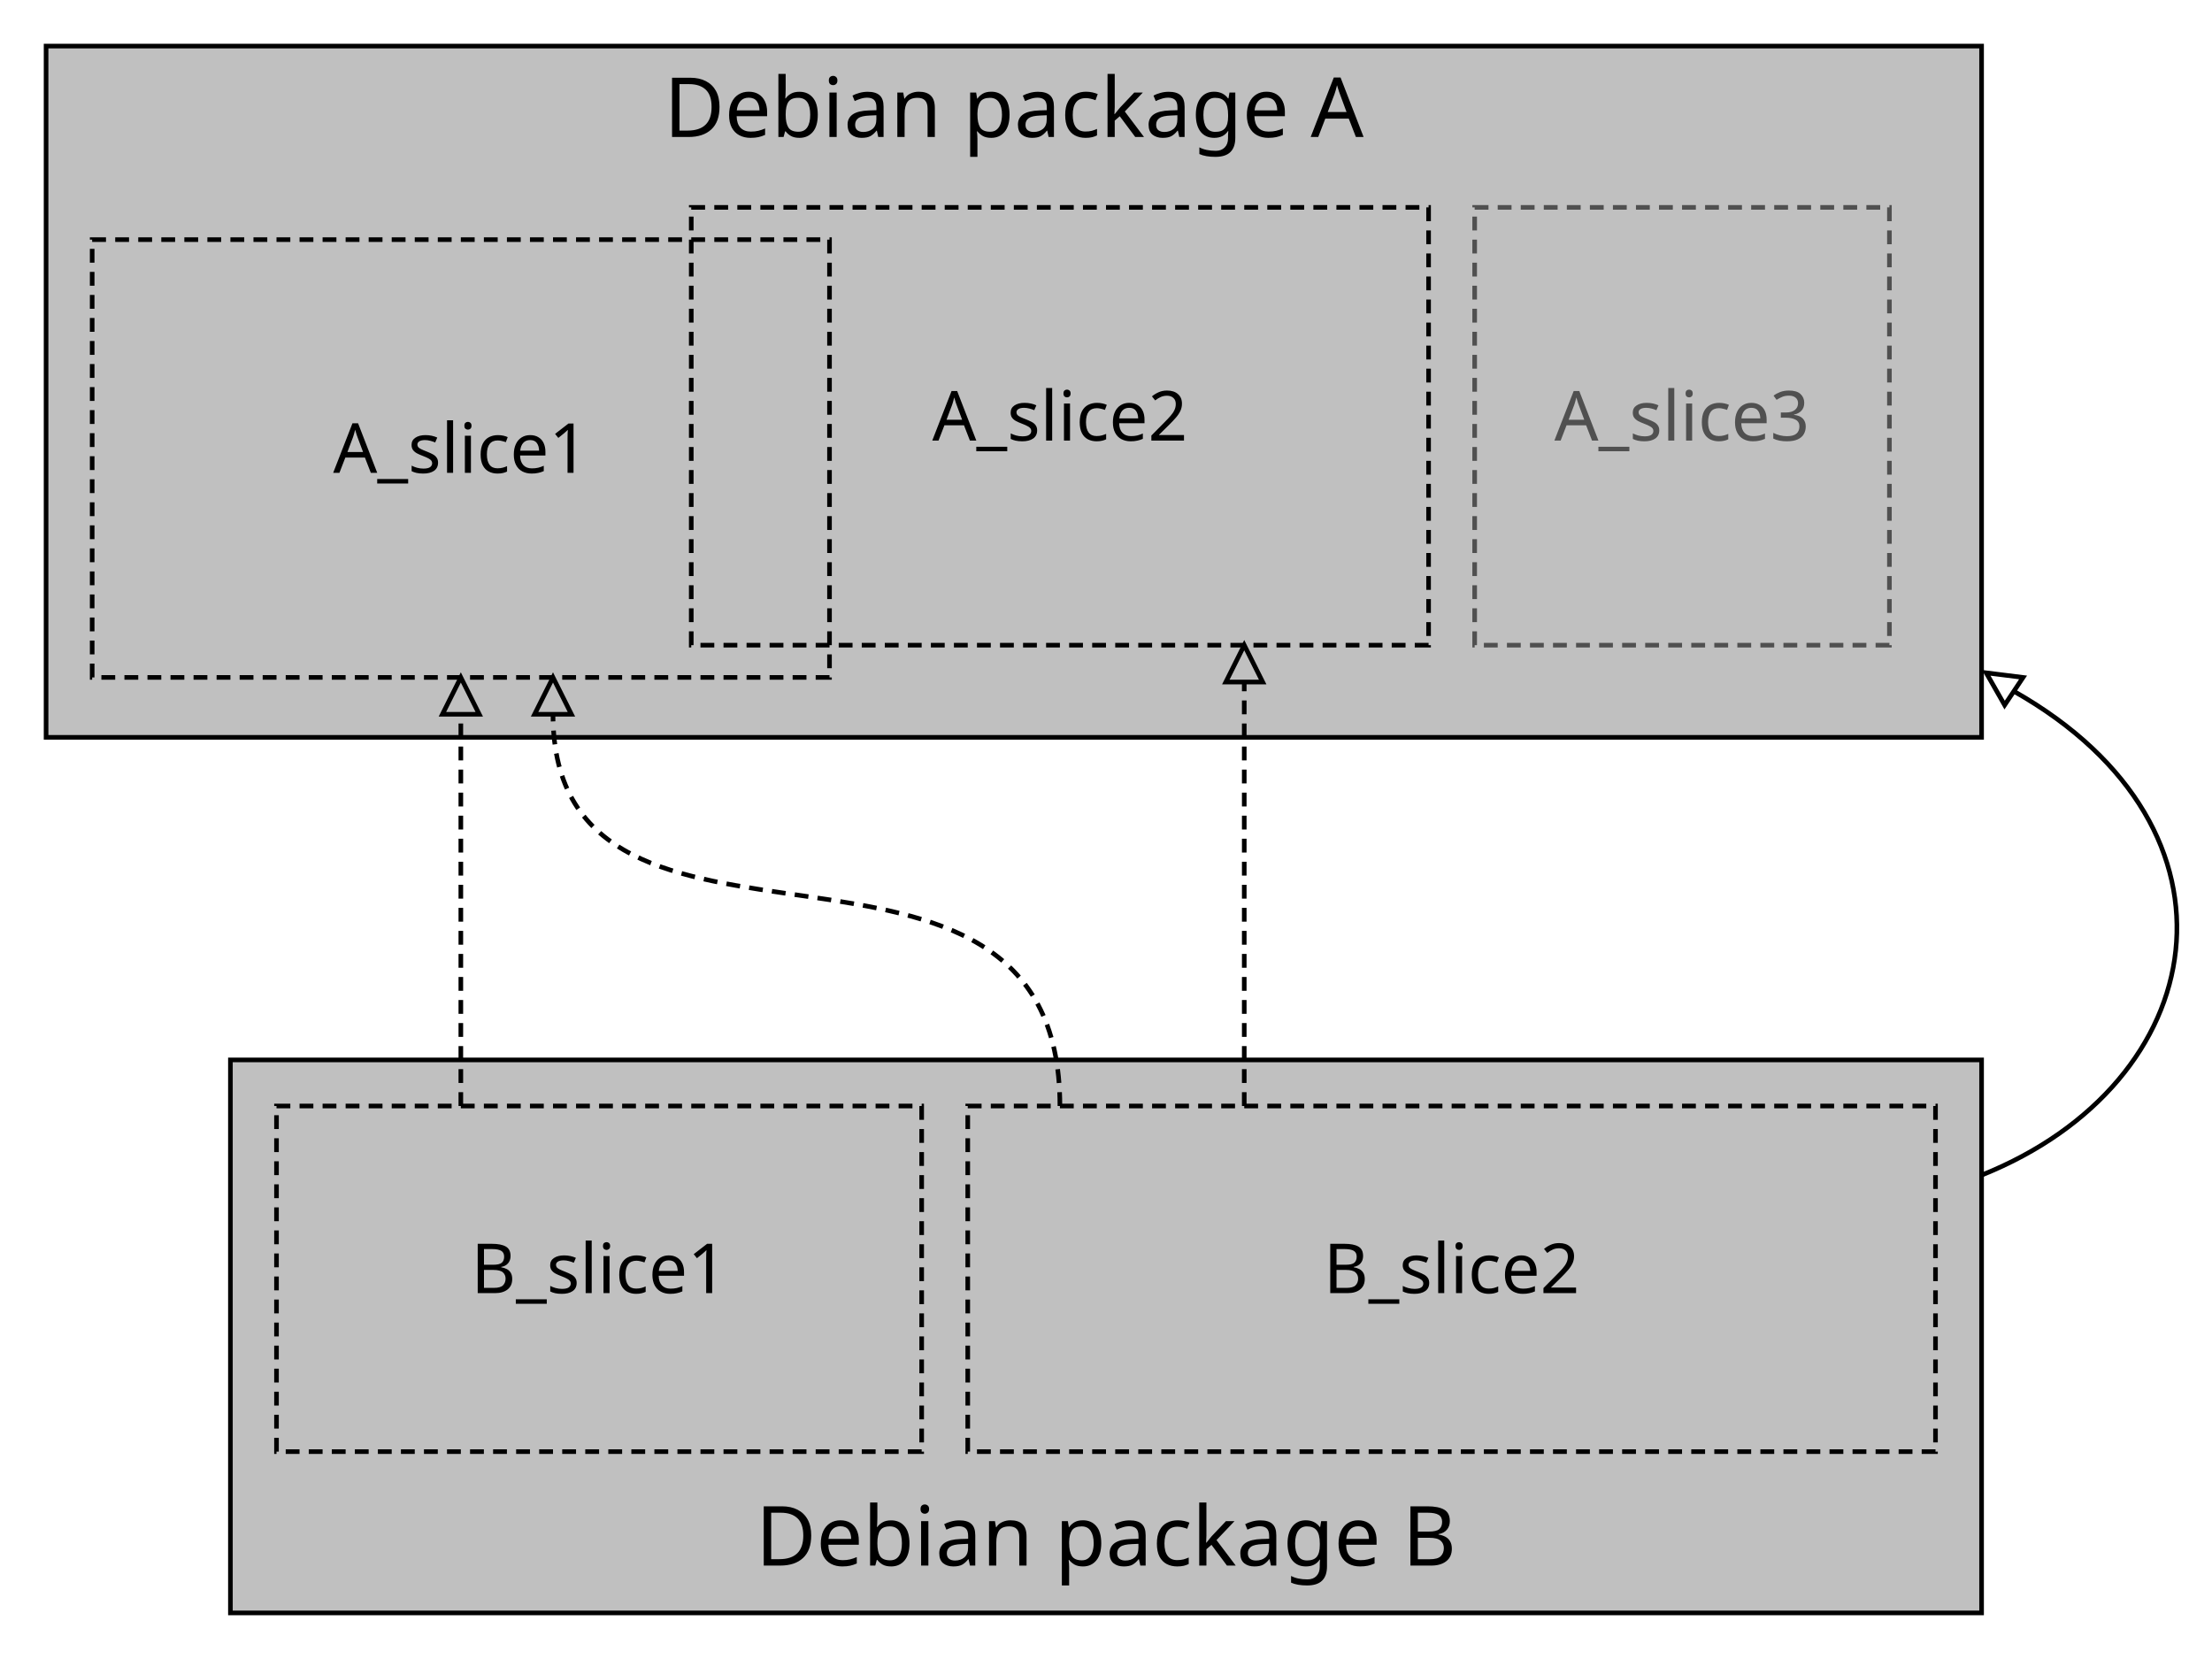
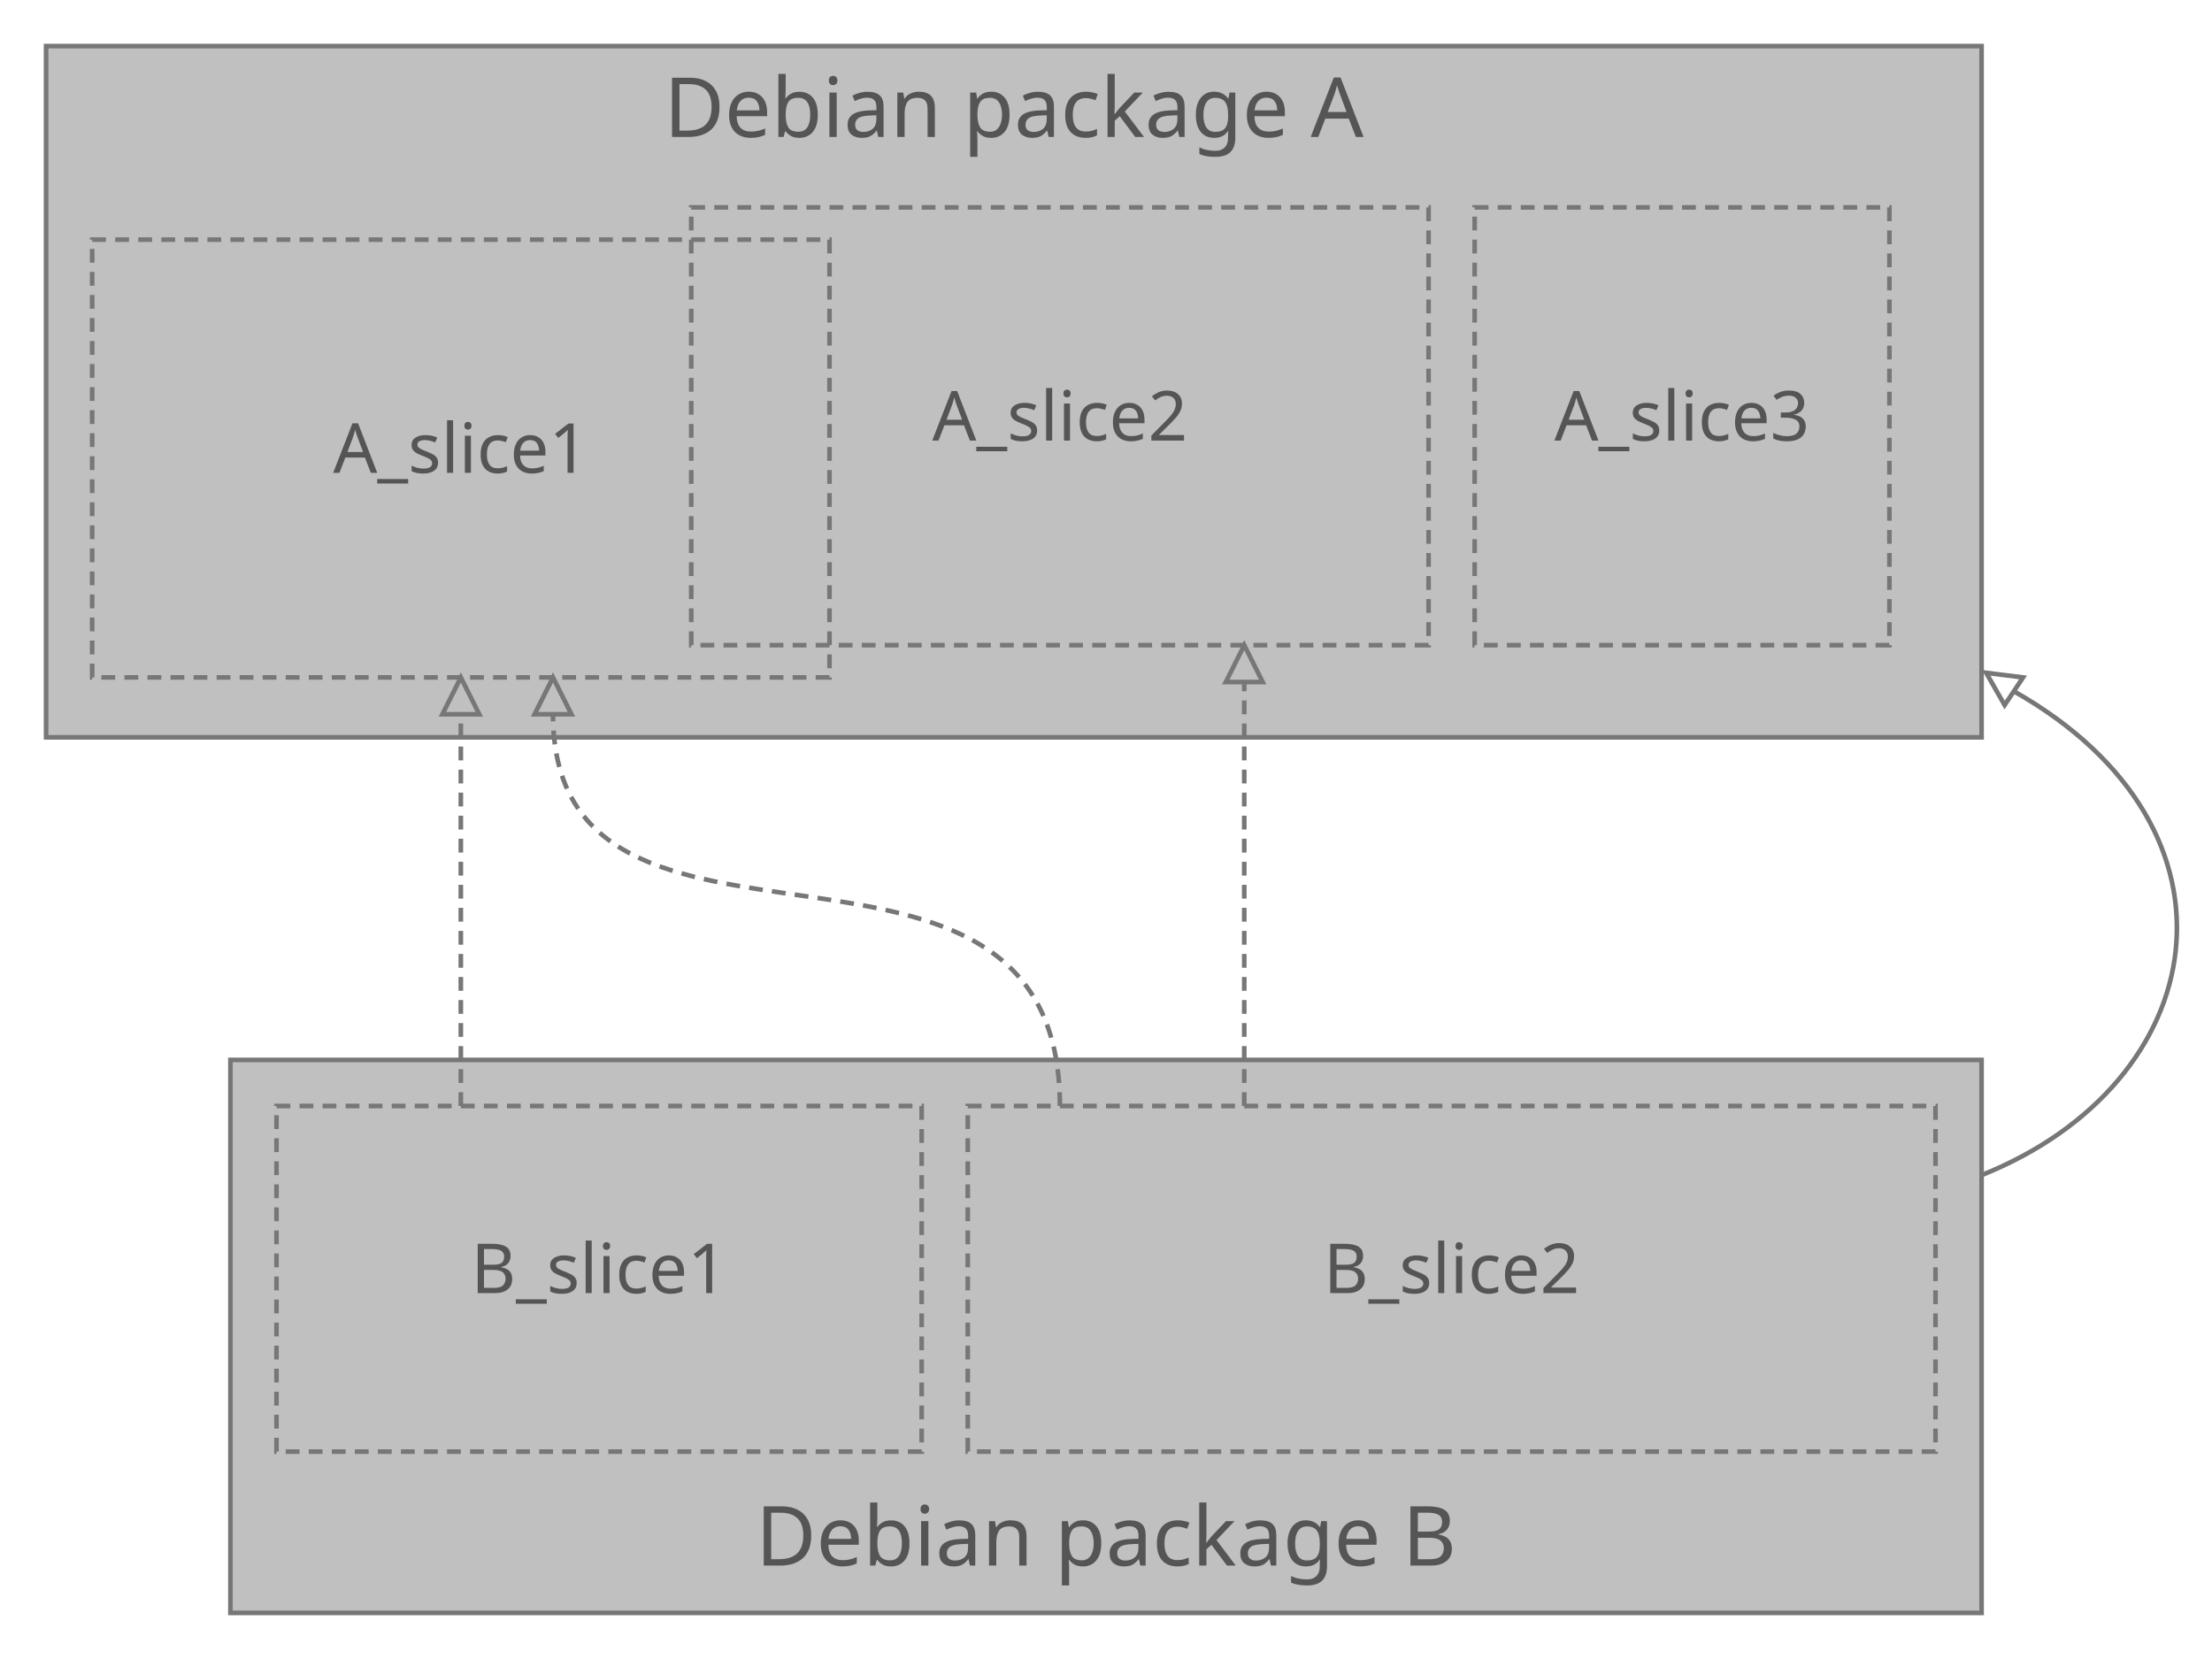
<svg xmlns="http://www.w3.org/2000/svg" height="360" width="480" version="1.1" viewBox="0 0 480 360">
  <rect x="0" y="0" width="480" height="360" fill="none" />
  <g transform="translate(0, 0)">
-     <rect x="10" y="10" width="420" height="150" stroke="currentColor" fill="#c0c0c0" />
-     <text x="220" y="35" font-family="Ubuntu" font-size="18" text-anchor="middle" dominant-baseline="text-after-edge" fill="currentColor">Debian package A</text>
-     <rect x="20" y="52" width="160" height="95" stroke="currentColor" fill="none" stroke-dasharray="3,2" />
-     <text x="100" y="107" font-family="Ubuntu" font-size="15" text-anchor="middle" dominant-baseline="text-after-edge" fill="currentColor">A_slice1</text>
-     <rect x="150" y="45" width="160" height="95" stroke="currentColor" fill="none" stroke-dasharray="3,2" />
-     <text x="230" y="100" font-family="Ubuntu" font-size="15" text-anchor="middle" dominant-baseline="text-after-edge" fill="currentColor">A_slice2</text>
-     <rect x="320" y="45" width="90" height="95" stroke="#505050" fill="none" stroke-dasharray="3,2" />
-     <text x="365" y="100" font-family="Ubuntu" font-size="15" text-anchor="middle" dominant-baseline="text-after-edge" fill="#505050">A_slice3</text>
+     <rect x="10" y="10" width="420" height="150" stroke="#777777" fill="#c0c0c0" />
+     <text x="220" y="35" font-family="Ubuntu" font-size="18" text-anchor="middle" dominant-baseline="text-after-edge" fill="#555555">Debian package A</text>
+     <rect x="20" y="52" width="160" height="95" stroke="#777777" fill="none" stroke-dasharray="3,2" />
+     <text x="100" y="107" font-family="Ubuntu" font-size="15" text-anchor="middle" dominant-baseline="text-after-edge" fill="#555555">A_slice1</text>
+     <rect x="150" y="45" width="160" height="95" stroke="#777777" fill="none" stroke-dasharray="3,2" />
+     <text x="230" y="100" font-family="Ubuntu" font-size="15" text-anchor="middle" dominant-baseline="text-after-edge" fill="#555555">A_slice2</text>
+     <rect x="320" y="45" width="90" height="95" stroke="#777777" fill="none" stroke-dasharray="3,2" />
+     <text x="365" y="100" font-family="Ubuntu" font-size="15" text-anchor="middle" dominant-baseline="text-after-edge" fill="#555555">A_slice3</text>
  </g>
  <g transform="translate(40, 220)">
-     <rect x="10" y="10" width="380" height="120" stroke="currentColor" fill="#c0c0c0" />
-     <text x="200" y="125" font-family="Ubuntu" font-size="18" text-anchor="middle" dominant-baseline="text-after-edge" fill="currentColor">Debian package B</text>
-     <rect x="20" y="20" width="140" height="75" stroke="currentColor" fill="none" stroke-dasharray="3,2" />
-     <text x="90" y="65" font-family="Ubuntu" font-size="15" text-anchor="middle" dominant-baseline="text-after-edge" fill="currentColor">B_slice1</text>
-     <rect x="170" y="20" width="210" height="75" stroke="currentColor" fill="none" stroke-dasharray="3,2" />
-     <text x="275" y="65" font-family="Ubuntu" font-size="15" text-anchor="middle" dominant-baseline="text-after-edge" fill="currentColor">B_slice2</text>
-     <path d="M 60,20 l 0,-85" stroke="currentColor" fill="none" stroke-dasharray="3,2" />
-     <path d="M 60,-73 l 4,8 -8,0 z" stroke="currentColor" fill="none" />
-     <path d="M 190,20 c 0,-73 -110,-20 -110,-85" stroke="currentColor" fill="none" stroke-dasharray="3,2" />
-     <path d="M 80,-73 l 4,8 -8,0 z" stroke="currentColor" fill="none" />
-     <path d="M 230,20 l 0,-92" stroke="currentColor" fill="none" stroke-dasharray="3,2" />
-     <path d="M 230,-80 l 4,8 -8,0 z" stroke="currentColor" fill="none" />
-     <path d="M 390,35 c 50,-20 60,-75 7,-105" stroke="currentColor" fill="none" />
-     <path d="M 397,-70 l 2,-3 -8,-1 4,7 z" stroke="currentColor" fill="none" />
+     <rect x="10" y="10" width="380" height="120" stroke="#777777" fill="#c0c0c0" />
+     <text x="200" y="125" font-family="Ubuntu" font-size="18" text-anchor="middle" dominant-baseline="text-after-edge" fill="#555555">Debian package B</text>
+     <rect x="20" y="20" width="140" height="75" stroke="#777777" fill="none" stroke-dasharray="3,2" />
+     <text x="90" y="65" font-family="Ubuntu" font-size="15" text-anchor="middle" dominant-baseline="text-after-edge" fill="#555555">B_slice1</text>
+     <rect x="170" y="20" width="210" height="75" stroke="#777777" fill="none" stroke-dasharray="3,2" />
+     <text x="275" y="65" font-family="Ubuntu" font-size="15" text-anchor="middle" dominant-baseline="text-after-edge" fill="#555555">B_slice2</text>
+     <path d="M 60,20 l 0,-85" stroke="#777777" fill="none" stroke-dasharray="3,2" />
+     <path d="M 60,-73 l 4,8 -8,0 z" stroke="#777777" fill="none" />
+     <path d="M 190,20 c 0,-73 -110,-20 -110,-85" stroke="#777777" fill="none" stroke-dasharray="3,2" />
+     <path d="M 80,-73 l 4,8 -8,0 z" stroke="#777777" fill="none" />
+     <path d="M 230,20 l 0,-92" stroke="#777777" fill="none" stroke-dasharray="3,2" />
+     <path d="M 230,-80 l 4,8 -8,0 z" stroke="#777777" fill="none" />
+     <path d="M 390,35 c 50,-20 60,-75 7,-105" stroke="#777777" fill="none" />
+     <path d="M 397,-70 l 2,-3 -8,-1 4,7 z" stroke="#777777" fill="none" />
  </g>
</svg>
